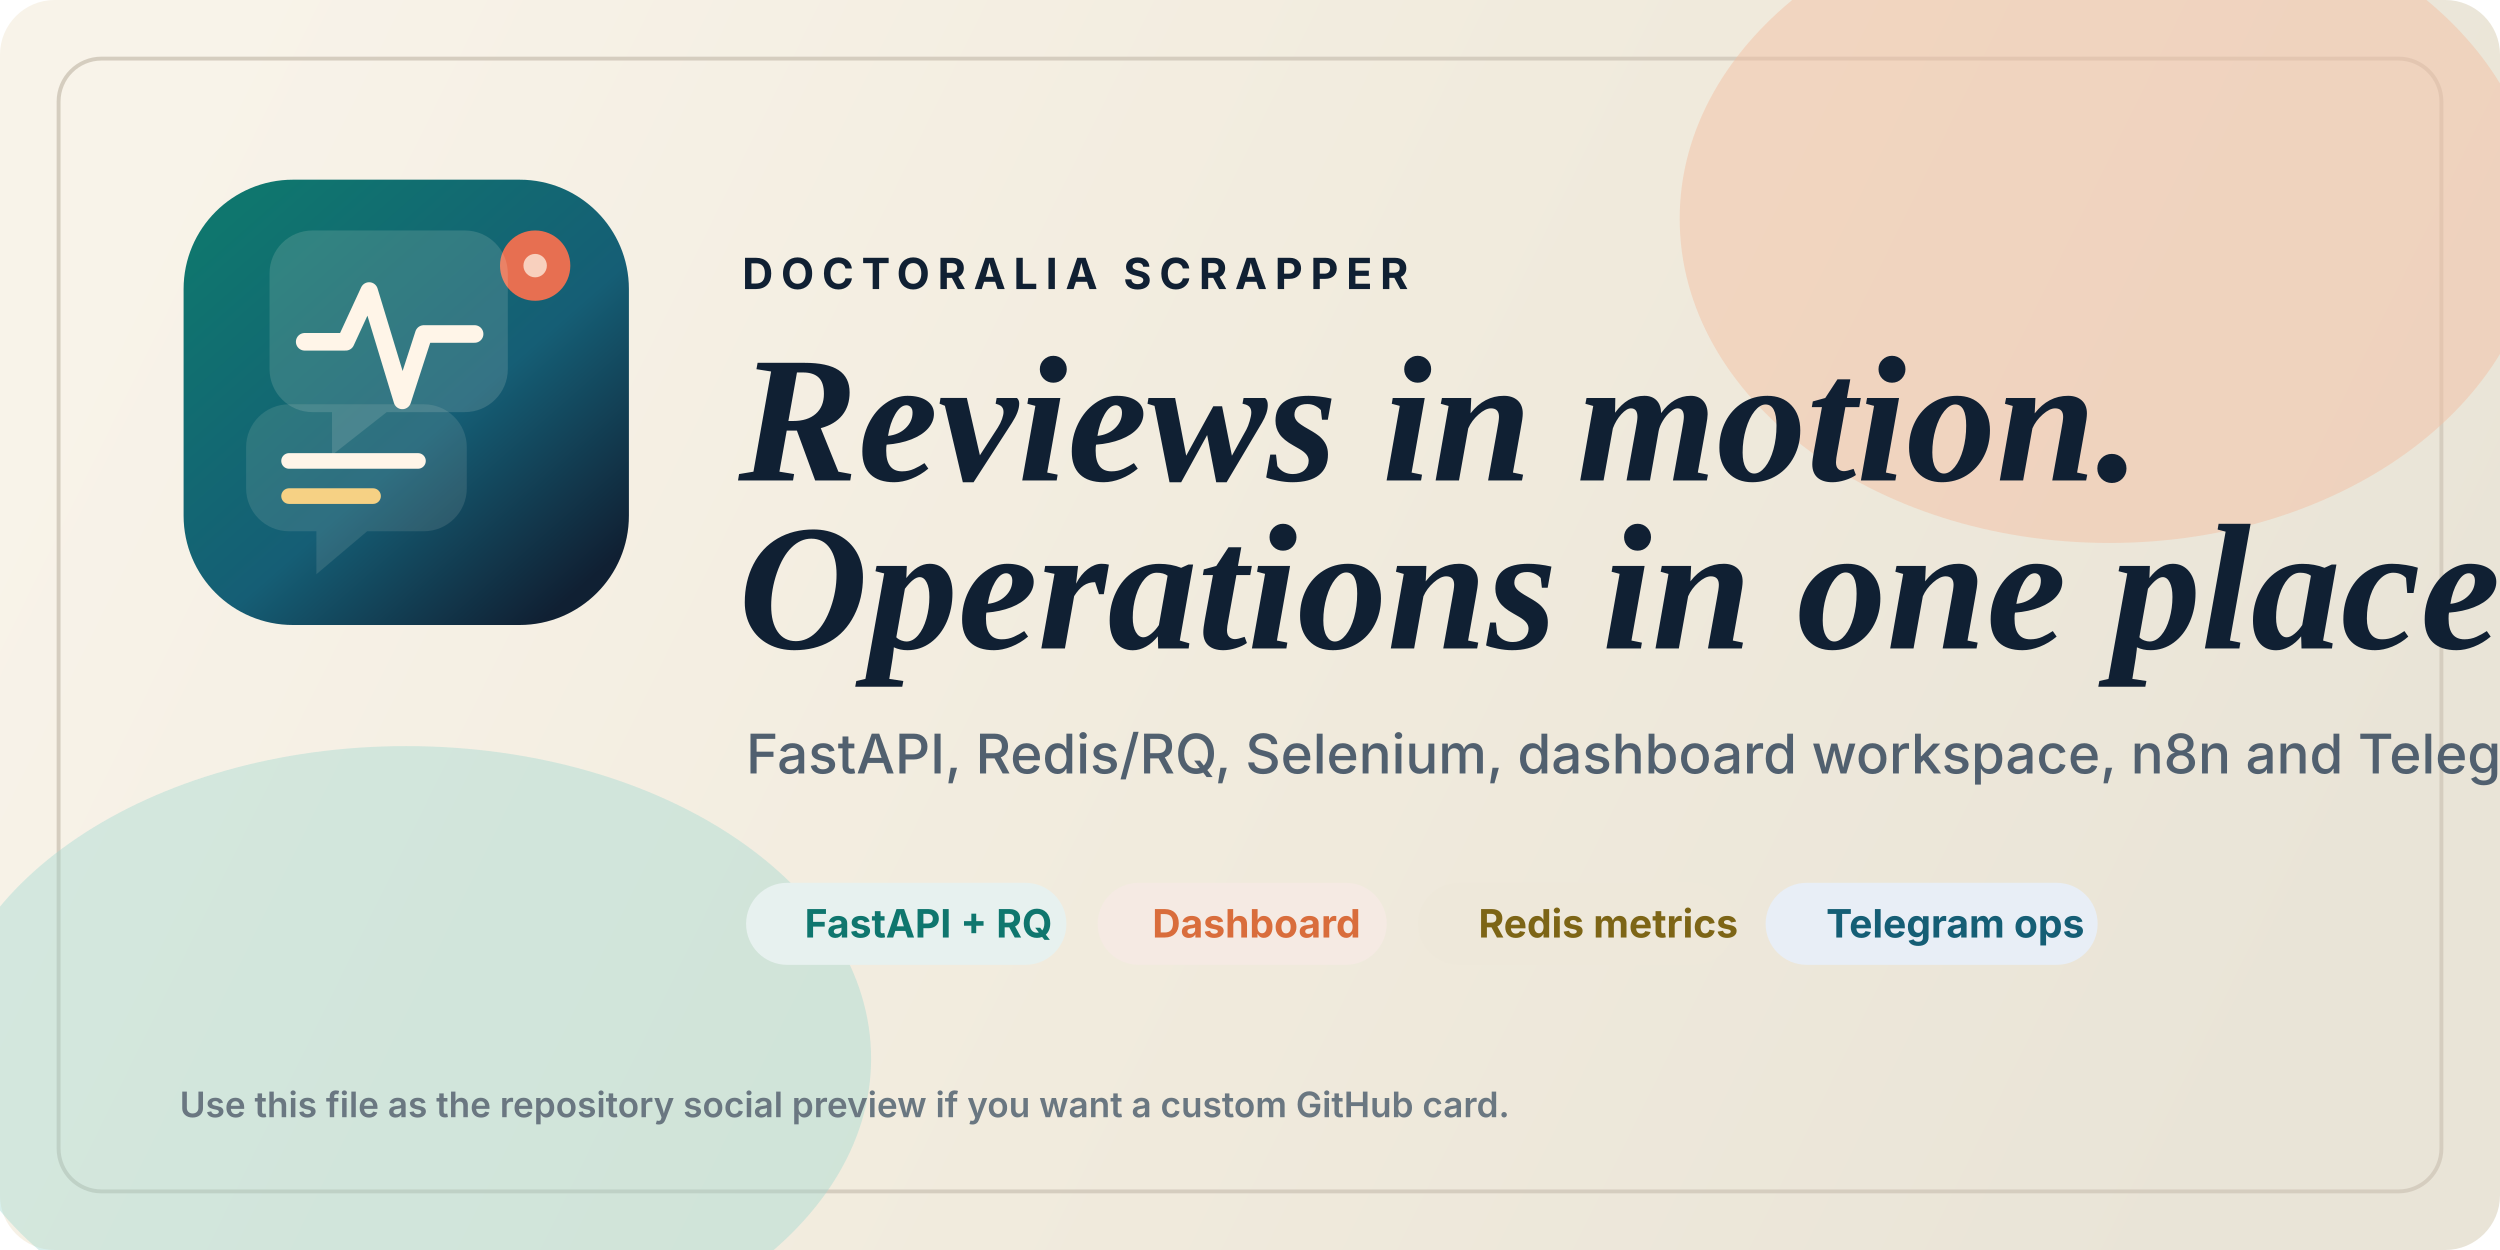
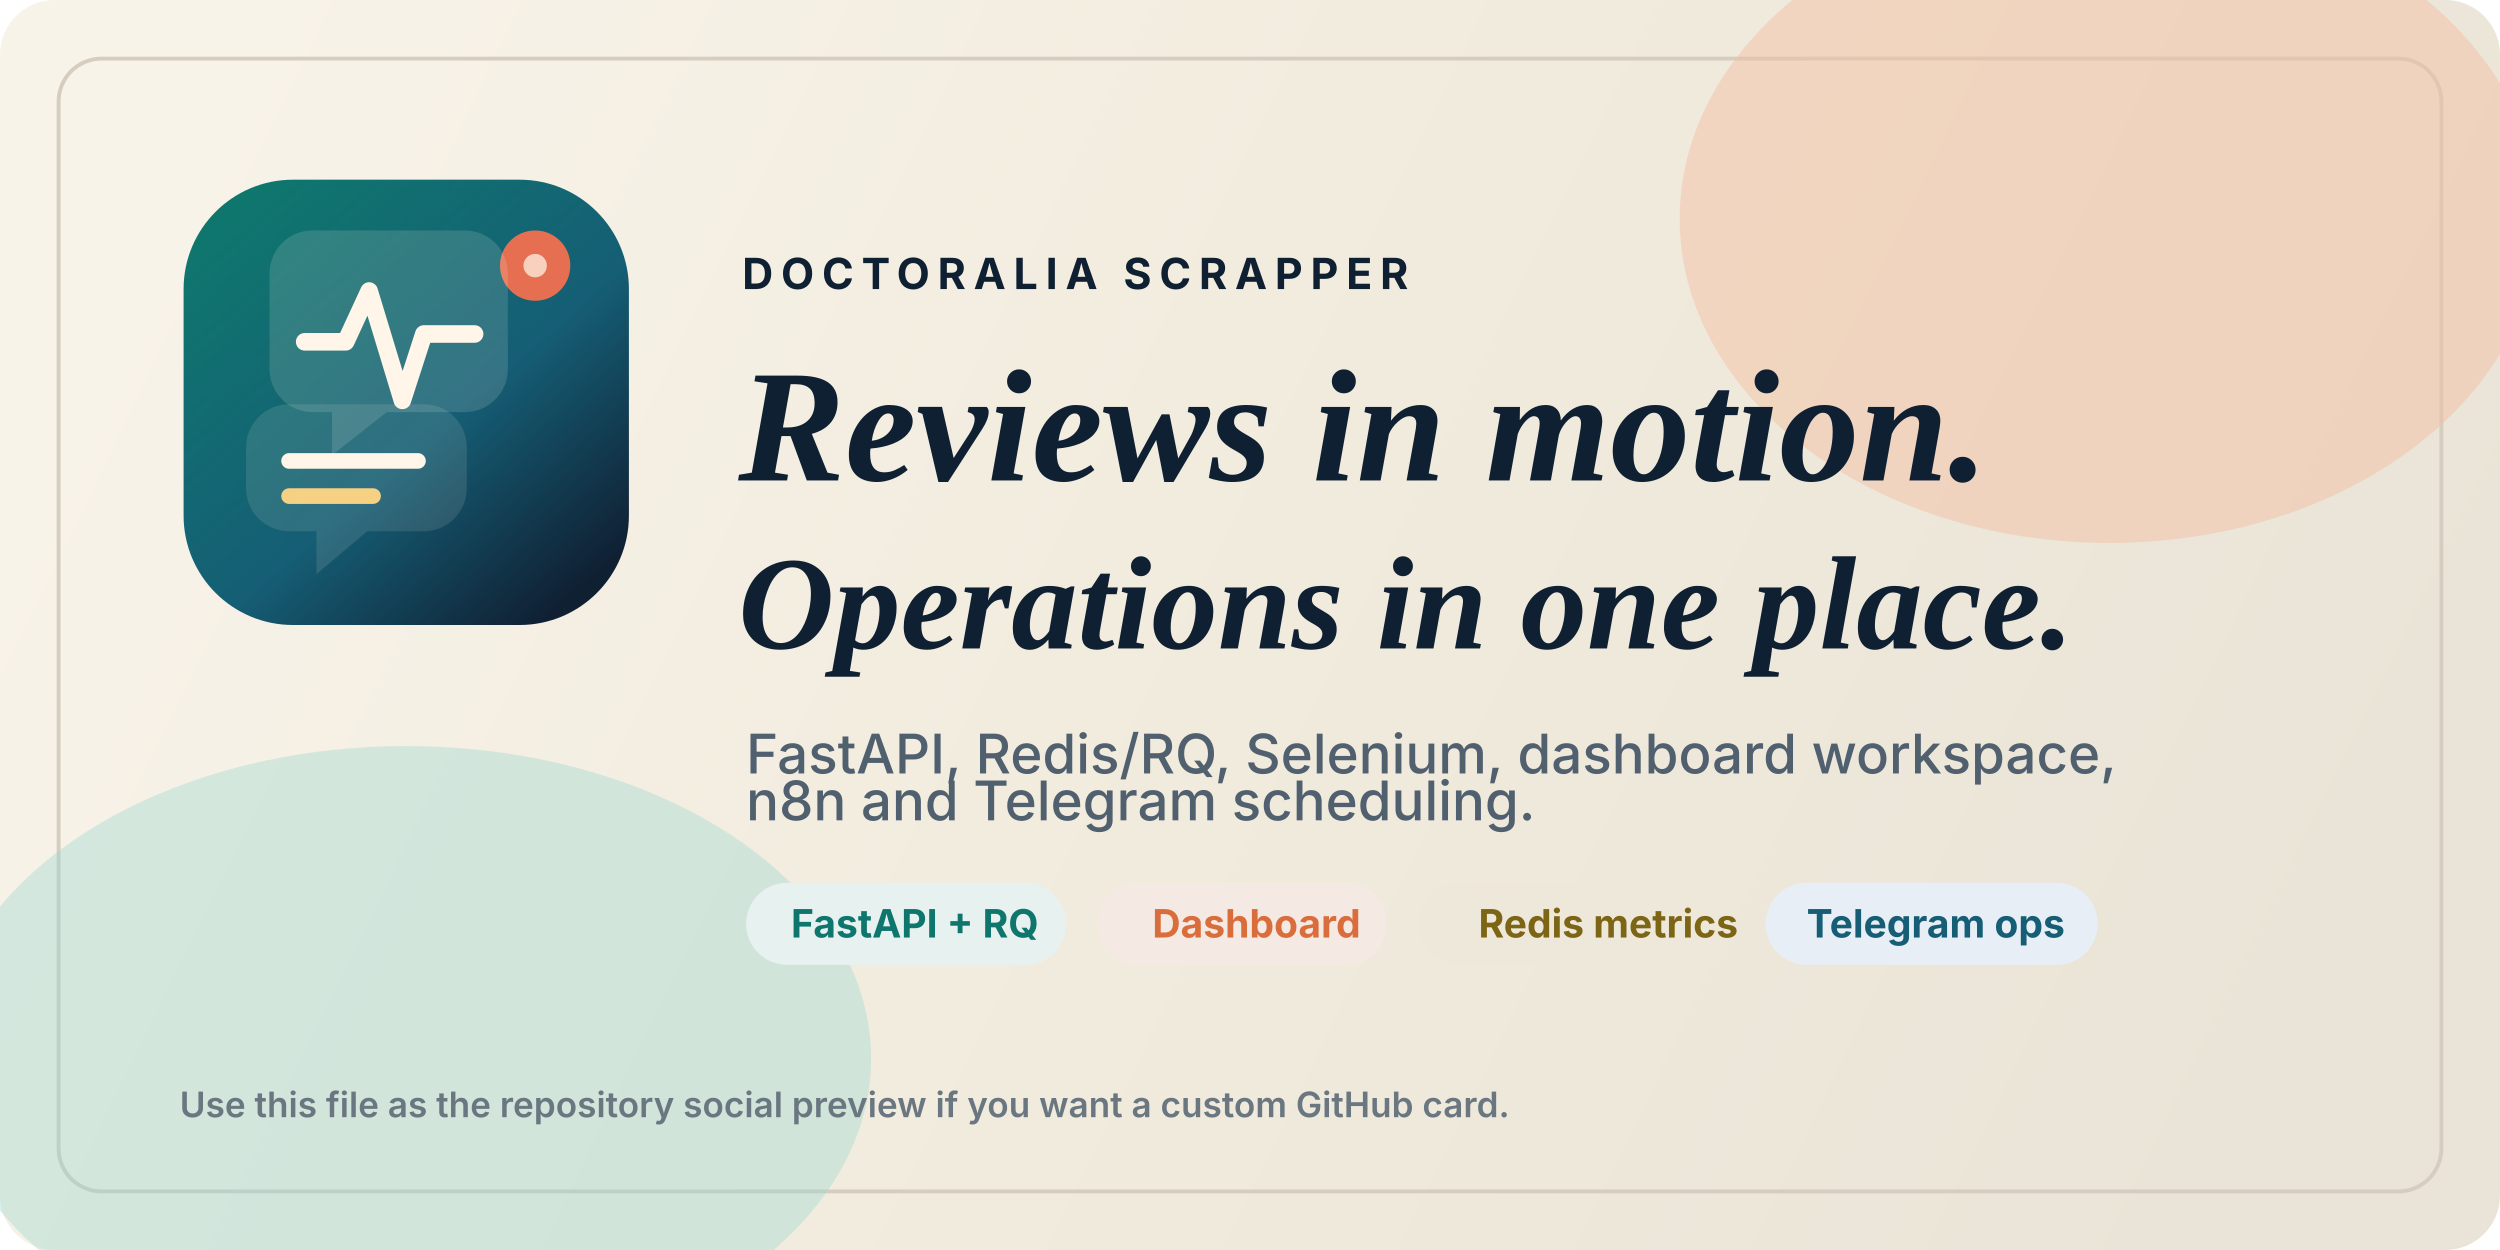
<svg xmlns="http://www.w3.org/2000/svg" width="1280" height="640" viewBox="0 0 1280 640" fill="none" role="img" aria-labelledby="socialTitle socialDesc">
  <defs>
    <linearGradient id="socialBg" x1="90" y1="64" x2="1148" y2="584" gradientUnits="userSpaceOnUse">
      <stop stop-color="#F8F3E9" />
      <stop offset="0.52" stop-color="#F1EBDD" />
      <stop offset="1" stop-color="#E9E4D7" />
    </linearGradient>
    <linearGradient id="socialMark" x1="124" y1="106" x2="296" y2="302" gradientUnits="userSpaceOnUse">
      <stop stop-color="#0F766E" />
      <stop offset="0.58" stop-color="#155E75" />
      <stop offset="1" stop-color="#102033" />
    </linearGradient>
  </defs>
  <rect width="1280" height="640" rx="28" fill="url(#socialBg)" />
  <rect x="30" y="30" width="1220" height="580" rx="22" stroke="#D5CDBF" stroke-width="2" />
  <ellipse cx="1080" cy="112" rx="220" ry="166" fill="#F1BDA0" fill-opacity="0.48" />
  <ellipse cx="208" cy="542" rx="238" ry="160" fill="#9ED7D0" fill-opacity="0.4" />
  <rect x="94" y="92" width="228" height="228" rx="56" fill="url(#socialMark)" />
  <circle cx="274" cy="136" r="18" fill="#E76F51" />
  <circle cx="274" cy="136" r="6" fill="#FFF5E8" fill-opacity="0.72" />
  <path d="M138 140C138 127.85 147.85 118 160 118H238C250.15 118 260 127.85 260 140V189C260 201.15 250.15 211 238 211H198L170 233V211H160C147.85 211 138 201.15 138 189V140Z" fill="#FFF5E8" fill-opacity="0.14" />
  <path d="M156 175H177L189 149L206 205L217 171L243 171" stroke="#FFF5E8" stroke-width="9" stroke-linecap="round" stroke-linejoin="round" />
  <path d="M126 229C126 216.85 135.85 207 148 207H217C229.15 207 239 216.85 239 229V250C239 262.15 229.15 272 217 272H188L162 294V272H148C135.85 272 126 262.15 126 250V229Z" fill="#FFF5E8" fill-opacity="0.11" />
  <path d="M148 236H214" stroke="#FFF5E8" stroke-width="8" stroke-linecap="round" />
  <path d="M148 254H191" stroke="#F6D184" stroke-width="8" stroke-linecap="round" />
  <text x="380" y="148" fill="#102033" font-family="system-ui, -apple-system, BlinkMacSystemFont, 'Segoe UI', sans-serif" font-size="22" font-weight="700" letter-spacing="4">DOCTORALIA SCRAPPER</text>
-   <text x="378" y="246" fill="#102033" font-family="Georgia, 'Times New Roman', serif" font-size="92" font-style="italic" font-weight="700">Reviews in motion.</text>
-   <text x="378" y="332" fill="#102033" font-family="Georgia, 'Times New Roman', serif" font-size="92" font-style="italic" font-weight="700">Operations in one place.</text>
-   <text x="382" y="396" fill="#51606F" font-family="system-ui, -apple-system, BlinkMacSystemFont, 'Segoe UI', sans-serif" font-size="28" font-weight="500">FastAPI, Redis/RQ, Selenium, dashboard workspace, n8n and Telegram scheduling.</text>
+   <text x="378" y="246" fill="#102033" font-family="Georgia, 'Times New Roman', serif" font-size="82" font-style="italic" font-weight="700">Reviews in motion.</text>
+   <text x="378" y="332" fill="#102033" font-family="Georgia, 'Times New Roman', serif" font-size="68" font-style="italic" font-weight="700">Operations in one place.</text>
+   <text x="382" y="396" fill="#51606F" font-family="system-ui, -apple-system, BlinkMacSystemFont, 'Segoe UI', sans-serif" font-size="28" font-weight="500">FastAPI, Redis/RQ, Selenium, dashboard workspace,</text>
+   <text x="382" y="420" fill="#51606F" font-family="system-ui, -apple-system, BlinkMacSystemFont, 'Segoe UI', sans-serif" font-size="28" font-weight="500">n8n and
+     Telegram scheduling.</text>
  <g>
    <rect x="382" y="452" width="164" height="42" rx="21" fill="#E7F1EF" />
-     <text x="412" y="480" fill="#0F766E" font-family="system-ui, -apple-system, BlinkMacSystemFont, 'Segoe UI', sans-serif" font-size="20" font-weight="700">FastAPI + RQ</text>
+     <text x="405" y="480" fill="#0F766E" font-family="system-ui, -apple-system, BlinkMacSystemFont, 'Segoe UI', sans-serif" font-size="20" font-weight="700">FastAPI + RQ</text>
    <rect x="562" y="452" width="148" height="42" rx="21" fill="#F5EAE3" />
    <text x="590" y="480" fill="#D96D3C" font-family="system-ui, -apple-system, BlinkMacSystemFont, 'Segoe UI', sans-serif" font-size="20" font-weight="700">Dashboard</text>
    <rect x="726" y="452" width="162" height="42" rx="21" fill="#EEE8DA" />
    <text x="757" y="480" fill="#7D6516" font-family="system-ui, -apple-system, BlinkMacSystemFont, 'Segoe UI', sans-serif" font-size="20" font-weight="700">Redis metrics</text>
    <rect x="904" y="452" width="170" height="42" rx="21" fill="#E8EEF6" />
-     <text x="935" y="480" fill="#155E75" font-family="system-ui, -apple-system, BlinkMacSystemFont, 'Segoe UI', sans-serif" font-size="20" font-weight="700">Telegram ops</text>
+     <text x="925" y="480" fill="#155E75" font-family="system-ui, -apple-system, BlinkMacSystemFont, 'Segoe UI', sans-serif" font-size="20" font-weight="700">Telegram ops</text>
  </g>
  <text x="92" y="572" fill="#6A7781" font-family="system-ui, -apple-system, BlinkMacSystemFont, 'Segoe UI', sans-serif" font-size="18" font-weight="600">Use this file as the repository social preview if you want a custom GitHub card.</text>
</svg>
